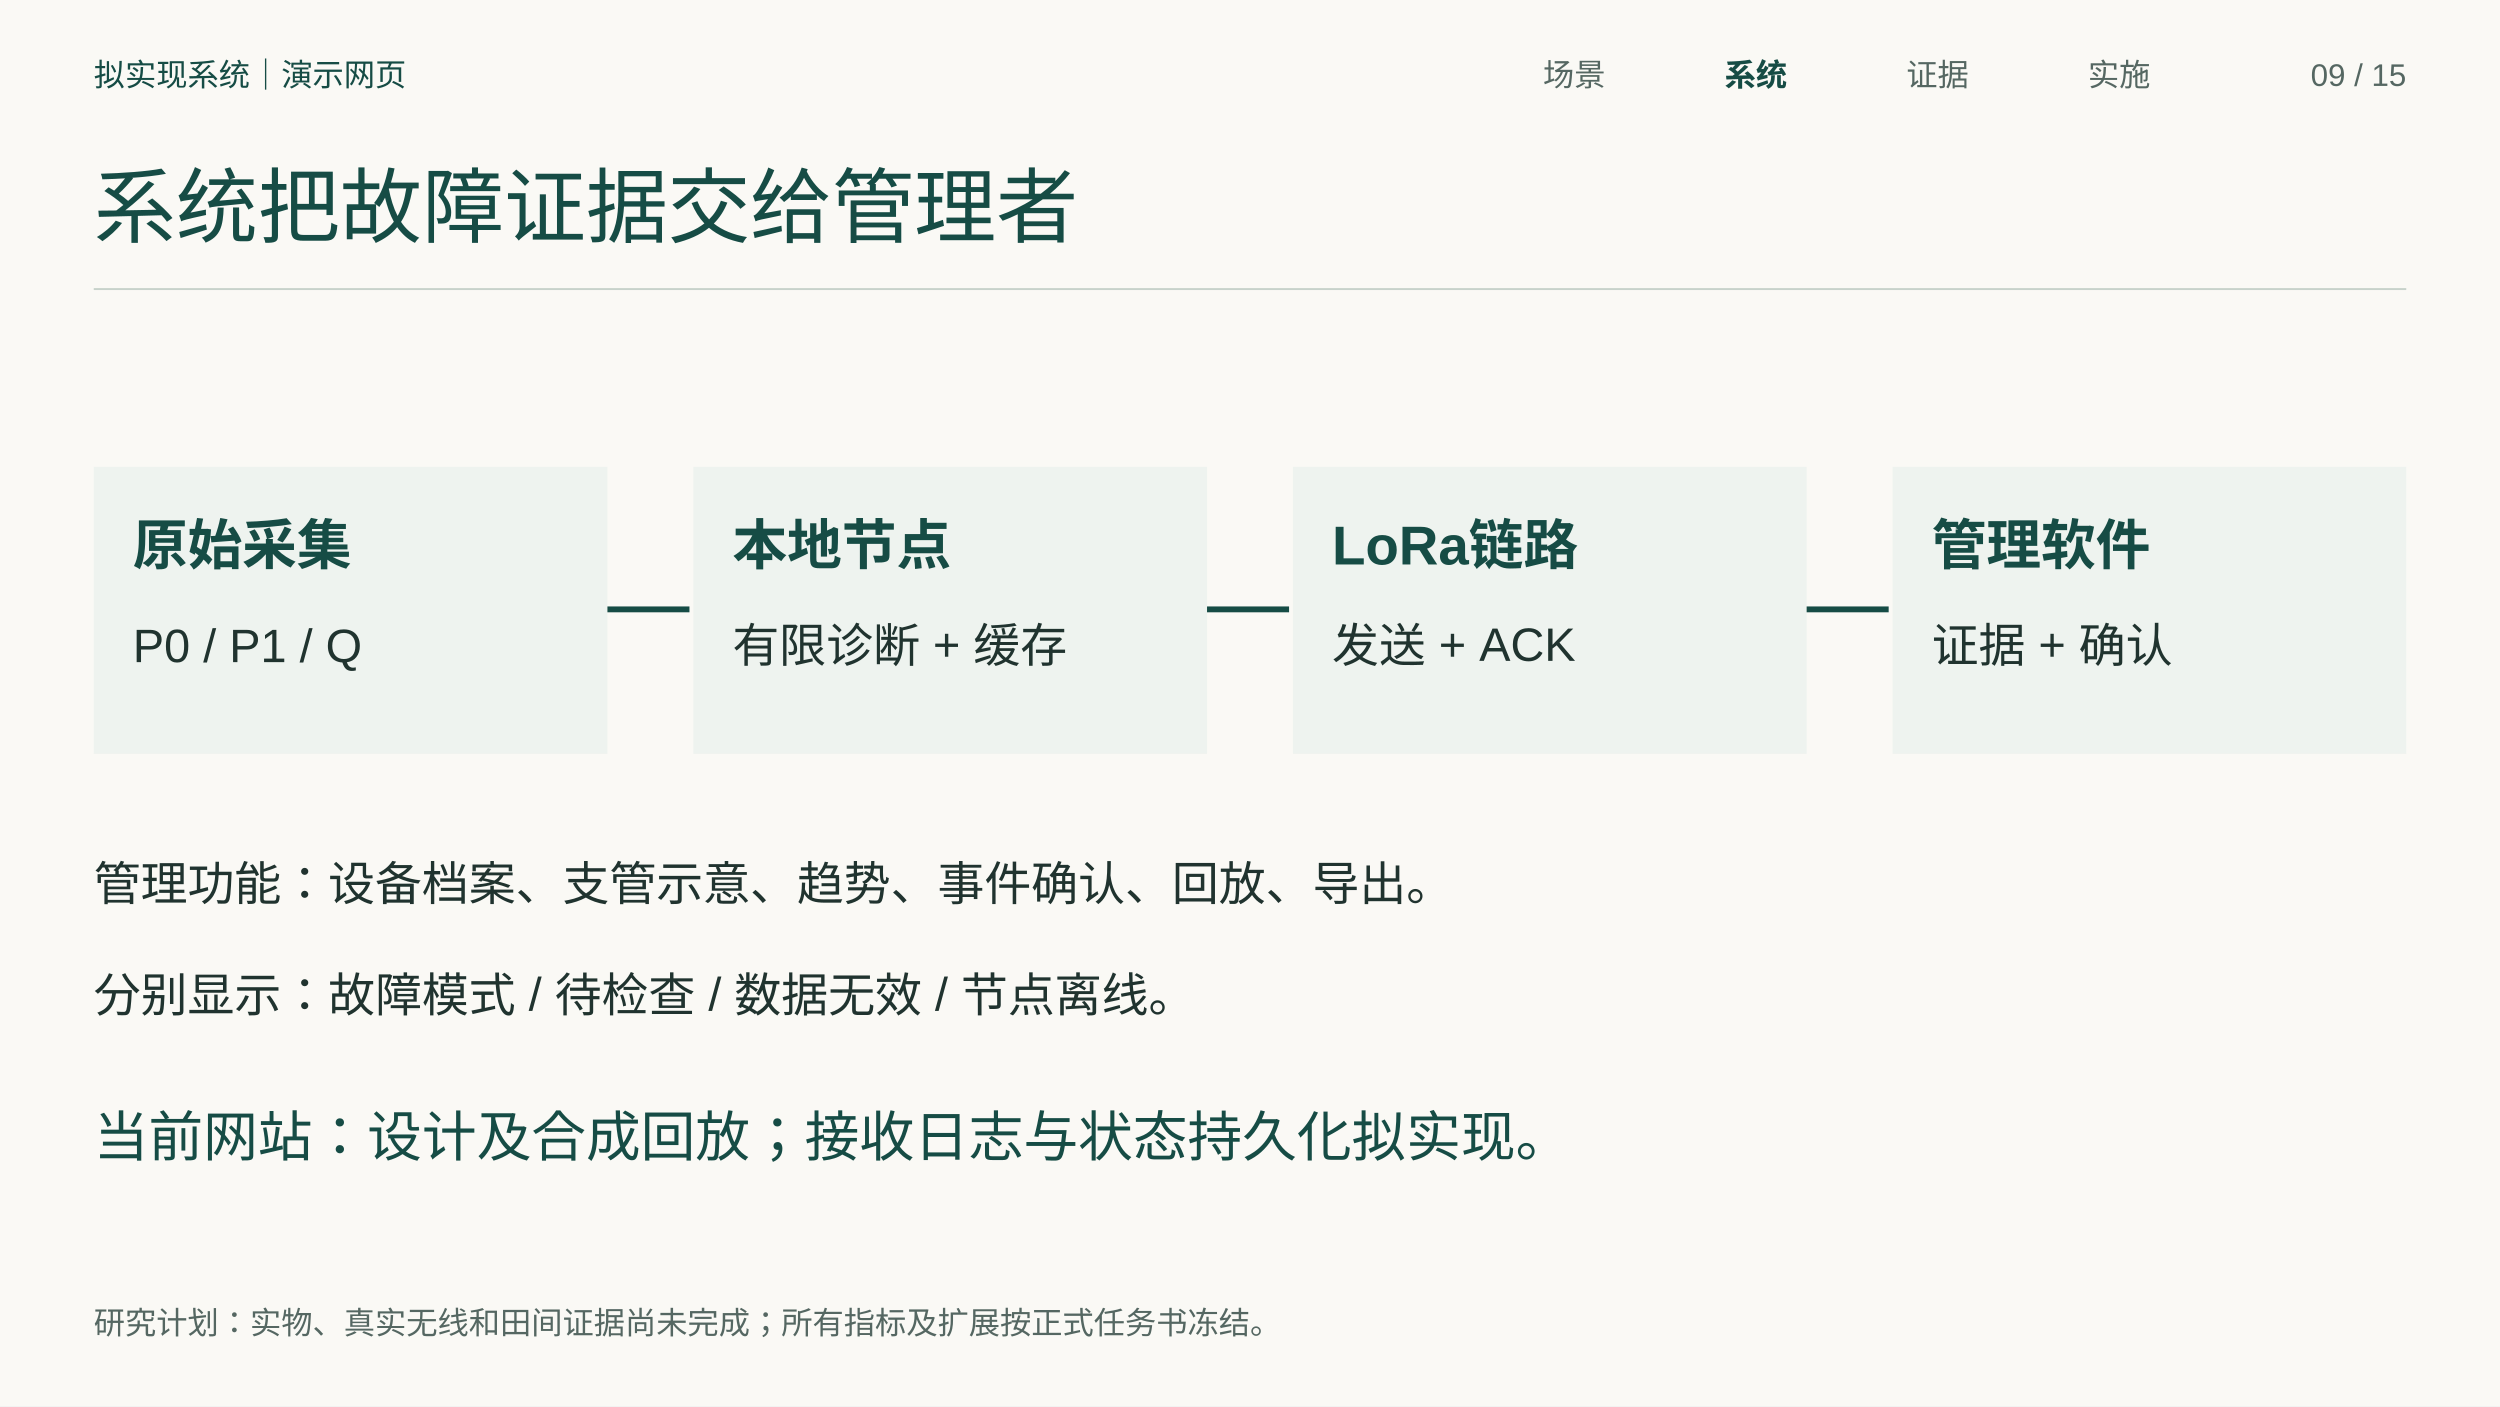
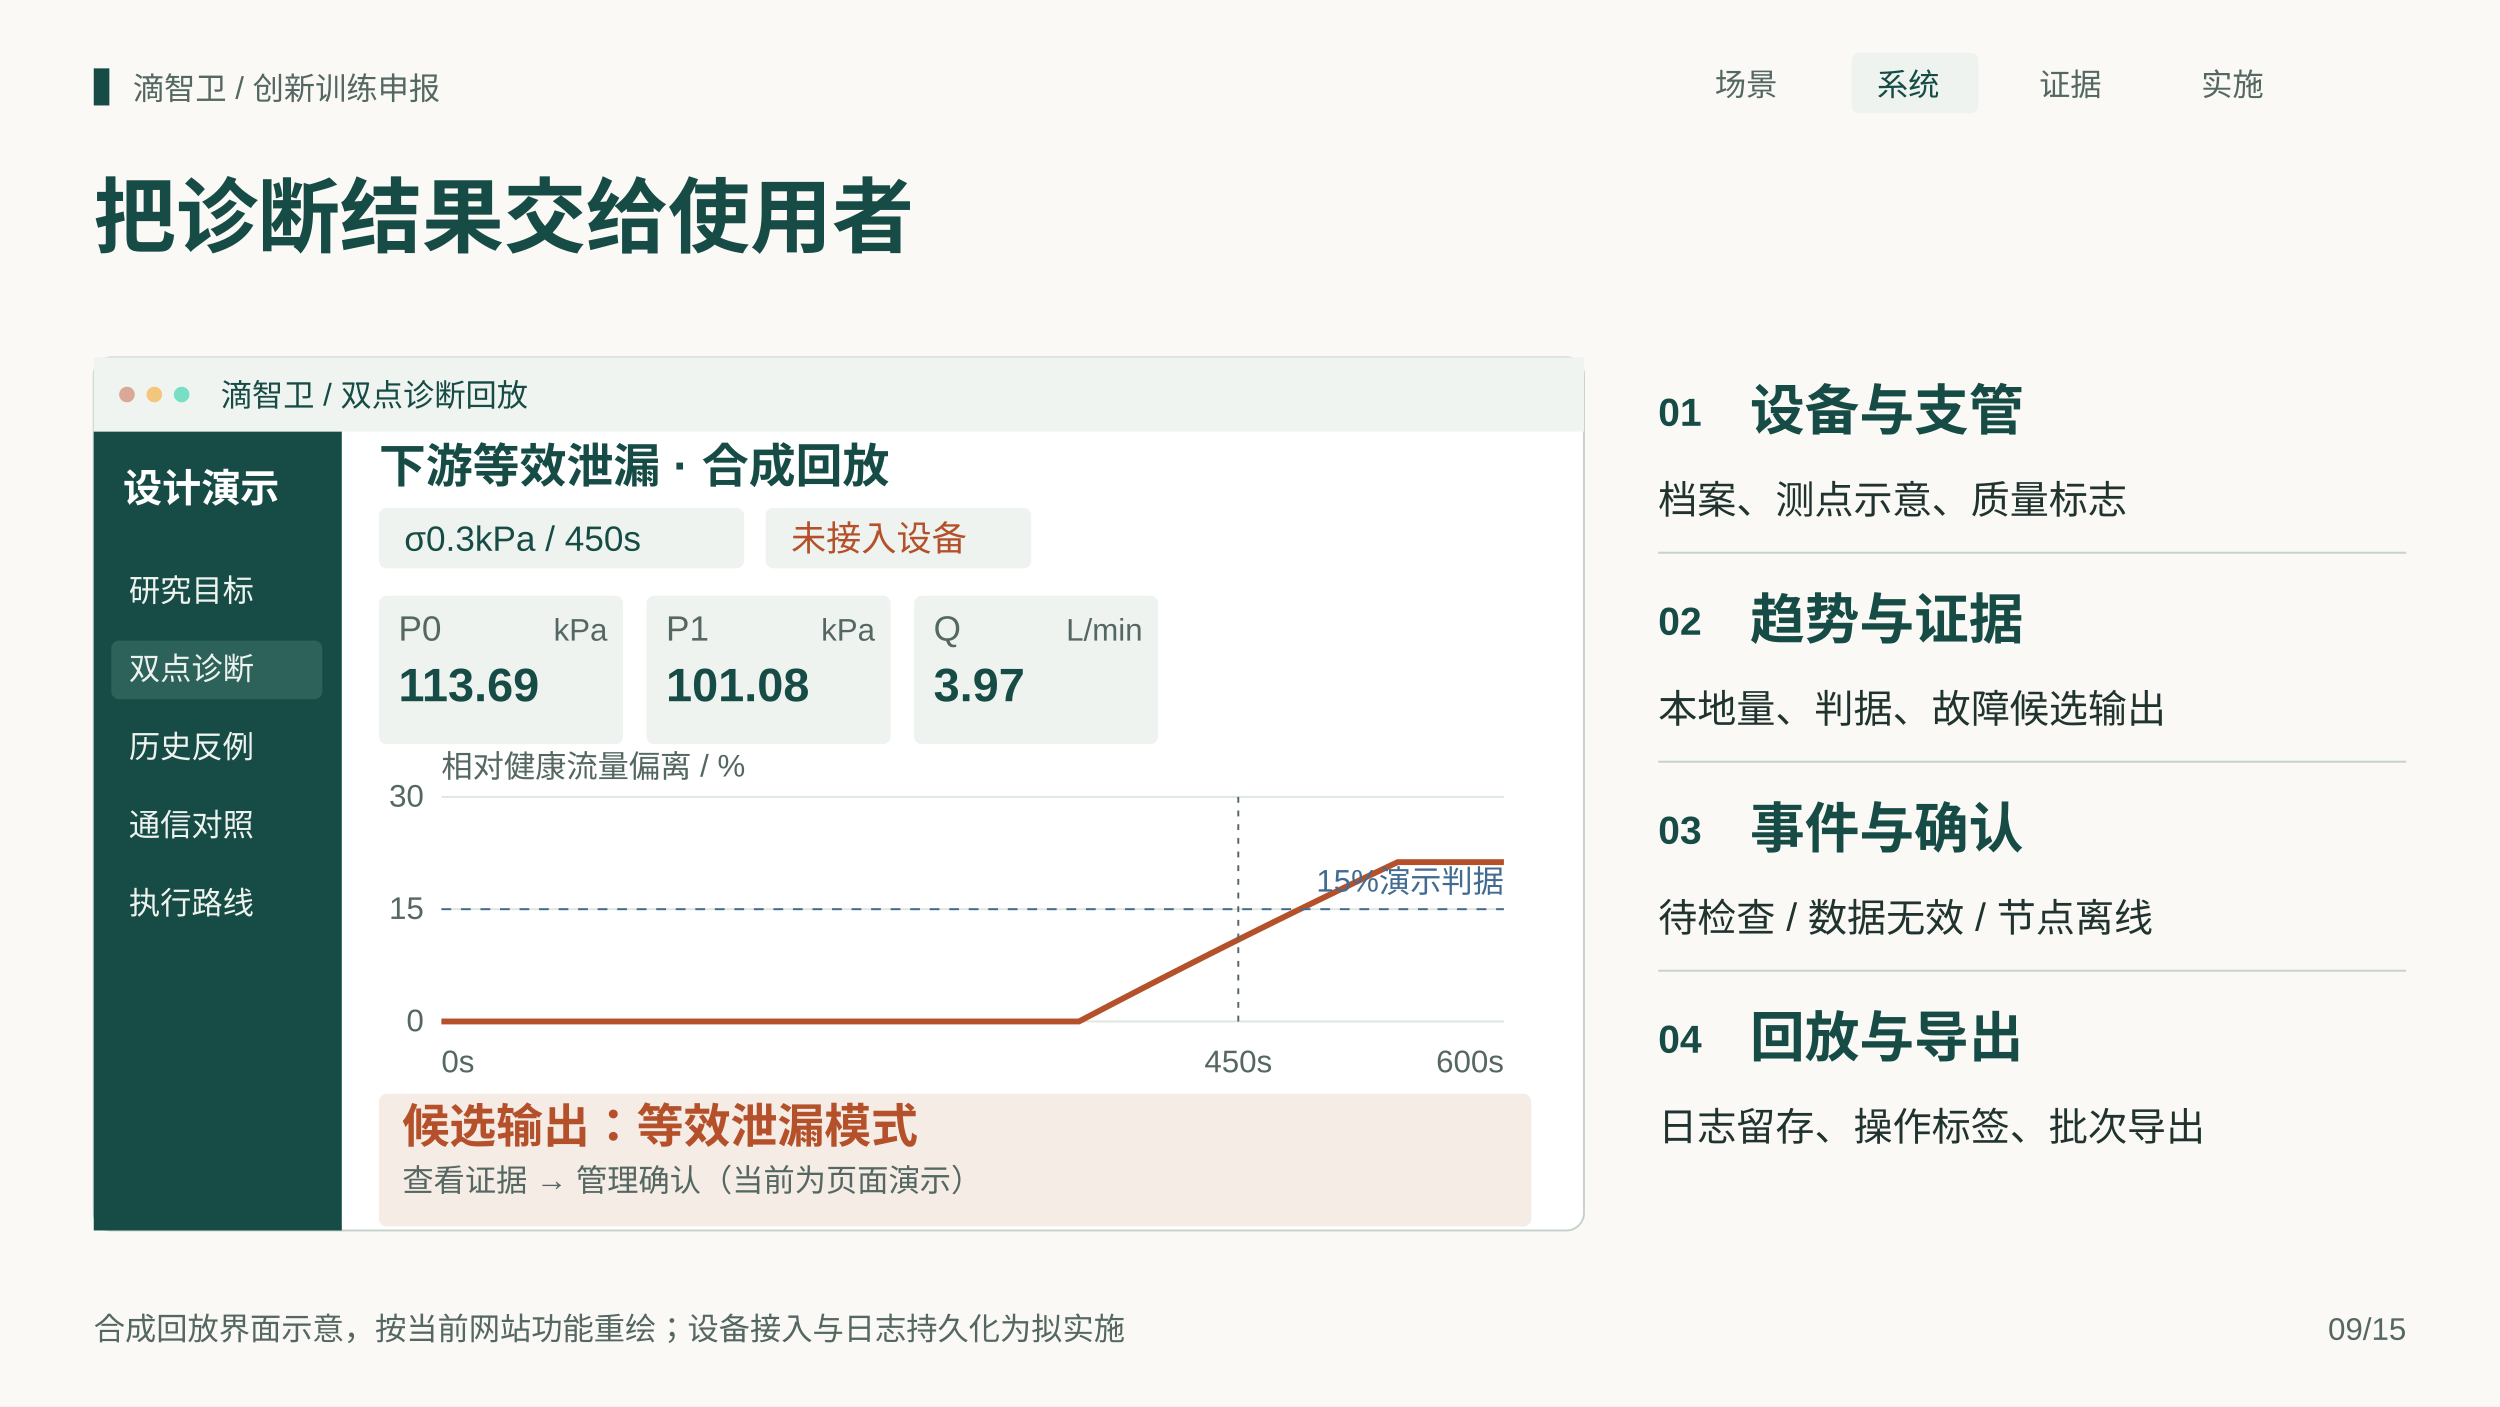
<svg xmlns="http://www.w3.org/2000/svg" viewBox="0 0 1280 720" data-pptx-page-role="content" font-family="Microsoft YaHei, Arial">
+   <defs>
+     <linearGradient id="deep-field" x1="0" y1="0" x2="1" y2="1">
+       <stop offset="0%" stop-color="#164C45" />
+       <stop offset="100%" stop-color="#092E2B" />
+     </linearGradient>
+   </defs>
  <rect id="page-background" data-pptx-role="background" x="0" y="0" width="1280" height="720" rx="0" fill="#FAF9F5" stroke="none" />
-   <text id="page-kicker" data-pptx-role="header" x="48" y="44" font-size="16" fill="#164C45">拟实现系统｜演示网页</text>
-   <text id="page-route-0" data-pptx-role="header" x="790" y="44" font-size="16" fill="#556762">场景</text>
-   <text id="page-route-1" data-pptx-role="header" x="883" y="44" font-size="16" fill="#164C45" font-weight="bold">系统</text>
-   <text id="page-route-2" data-pptx-role="header" x="976" y="44" font-size="16" fill="#556762">证据</text>
-   <text id="page-route-3" data-pptx-role="header" x="1069" y="44" font-size="16" fill="#556762">实施</text>
-   <g id="page-title" data-pptx-bounds="48 65 1184 95">
-     <text x="48" y="121" font-family="SimHei, Arial" font-size="42" fill="#164C45" text-anchor="start">系统把故障证据交给管理者</text>
+   <rect id="header-mark" data-pptx-role="decoration" x="48" y="35" width="8" height="19" rx="0" fill="#164C45" stroke="none" />
+   <text id="page-kicker" data-pptx-role="header" x="68" y="51" font-size="16" fill="#556762">滴智卫 / 创新训练申报</text>
+   <text id="page-route-0" data-pptx-role="header" x="878" y="49" font-size="16" fill="#556762">场景</text>
+   <rect id="route-highlight" data-pptx-role="decoration" x="948" y="27" width="65" height="31" rx="4" fill="#EEF3EF" stroke="none" />
+   <text id="page-route-1" data-pptx-role="header" x="961" y="49" font-size="16" fill="#164C45">系统</text>
+   <text id="page-route-2" data-pptx-role="header" x="1044" y="49" font-size="16" fill="#556762">证据</text>
+   <text id="page-route-3" data-pptx-role="header" x="1127" y="49" font-size="16" fill="#556762">实施</text>
+   <g id="page-title" data-pptx-bounds="48 82 1184 78">
+     <text x="48" y="126" font-size="42" fill="#164C45" text-anchor="start" font-weight="bold">把诊断结果交给使用者</text>
  </g>
-   <line id="header-rule" data-pptx-role="decoration" x1="48" y1="148" x2="1232" y2="148" stroke="#C7D2CB" stroke-width="1" />
-   <text id="source-footer" data-pptx-role="footer" x="48" y="683" font-size="16" fill="#556762">研究计划：实物、真实无线和田间证据尚未完成；所有指标及扩展按正式任务书冻结。</text>
-   <text id="page-number" data-pptx-role="page-number" x="1232" y="44" font-size="16" text-anchor="end" fill="#556762">09 / 15</text>
-   <g id="system-chain" data-pptx-bounds="48 175 1184 467">
-     <rect x="48" y="239" width="263" height="147" rx="0" fill="#EEF3EF" stroke="none" />
-     <text x="68" y="289" font-size="28" fill="#164C45" text-anchor="start" font-weight="bold">原始采集</text>
-     <text x="68" y="339" font-size="24" fill="#20332F" text-anchor="start">P0 / P1 / Q</text>
-     <line x1="311" y1="312" x2="353" y2="312" stroke="#164C45" stroke-width="3" />
-     <rect x="355" y="239" width="263" height="147" rx="0" fill="#EEF3EF" stroke="none" />
-     <text x="375" y="289" font-size="28" fill="#164C45" text-anchor="start" font-weight="bold">本地节点</text>
-     <text x="375" y="339" font-size="24" fill="#20332F" text-anchor="start">有限诊断 + 缓存</text>
-     <line x1="618" y1="312" x2="660" y2="312" stroke="#164C45" stroke-width="3" />
-     <rect x="662" y="239" width="263" height="147" rx="0" fill="#EEF3EF" stroke="none" />
-     <text x="682" y="289" font-size="28" fill="#164C45" text-anchor="start" font-weight="bold">LoRa链路</text>
-     <text x="682" y="339" font-size="24" fill="#20332F" text-anchor="start">发送 + ACK</text>
-     <line x1="925" y1="312" x2="967" y2="312" stroke="#164C45" stroke-width="3" />
-     <rect x="969" y="239" width="263" height="147" rx="0" fill="#EEF3EF" stroke="none" />
-     <text x="989" y="289" font-size="28" fill="#164C45" text-anchor="start" font-weight="bold">管理软件</text>
-     <text x="989" y="339" font-size="24" fill="#20332F" text-anchor="start">证据 + 确认</text>
-     <text x="48" y="461" font-size="24" fill="#20332F">管理功能：设备档案、支管示意、趋势、事件确认、回放、导出。</text>
-     <text x="48" y="518" font-size="24" fill="#20332F">分别显示：故障模式 / 待检查 / 数据无效 / 节点离线。</text>
-     <text x="48" y="592" font-size="28" fill="#164C45">当前网站：设计及合成回放；接收日志与状态持久化拟实现。</text>
+   <text id="source-footer" data-pptx-role="footer" x="48" y="686" font-size="16" fill="#556762">合成回放界面示意，按当前网站功能重绘；设备接入与日志持久化为拟实施</text>
+   <text id="page-number" data-pptx-role="page-number" x="1232" y="686" text-anchor="end" font-size="16" fill="#556762">09/15</text>
+   <g id="management-replay-ui" data-pptx-bounds="48 180 763 453">
+     <rect x="48" y="183" width="763" height="447" rx="9" fill="#FFFFFF" stroke="#C7D2CB" />
+     <rect x="48" y="183" width="763" height="38" rx="0" fill="#F0F4F1" stroke="none" />
+     <circle cx="65" cy="202" r="4" fill="#DBA897" stroke="none" stroke-width="2" />
+     <circle cx="79" cy="202" r="4" fill="#F3C77B" stroke="none" stroke-width="2" />
+     <circle cx="93" cy="202" r="4" fill="#78DFC5" stroke="none" stroke-width="2" />
+     <text x="113" y="208" font-size="16" fill="#164C45" text-anchor="start">滴智卫 / 双点诊断回放</text>
+     <rect x="48" y="221" width="127" height="409" rx="0" fill="#164C45" stroke="none" />
+     <text x="63" y="257" font-size="20" fill="#FFFFFF" text-anchor="start" font-weight="bold">设计演示</text>
+     <text x="66" y="308" font-size="16" fill="#EEF3EF" text-anchor="start">研究目标</text>
+     <rect x="57" y="328" width="108" height="30" rx="4" fill="#2C6259" stroke="none" />
+     <text x="66" y="348" font-size="16" fill="#EEF3EF" text-anchor="start">双点诊断</text>
+     <text x="66" y="388" font-size="16" fill="#EEF3EF" text-anchor="start">历史反例</text>
+     <text x="66" y="428" font-size="16" fill="#EEF3EF" text-anchor="start">通信对照</text>
+     <text x="66" y="468" font-size="16" fill="#EEF3EF" text-anchor="start">执行路线</text>
+     <text x="194" y="247" font-size="24" fill="#164C45" text-anchor="start" font-weight="bold">下游等效泄漏 · 合成回放</text>
+     <rect x="194" y="260" width="187" height="31" rx="4" fill="#EEF3EF" stroke="none" />
+     <text x="207" y="282" font-size="18" fill="#164C45" text-anchor="start">σ0.3kPa / 450s</text>
+     <rect x="392" y="260" width="136" height="31" rx="4" fill="#EEF3EF" stroke="none" />
+     <text x="405" y="282" font-size="18" fill="#B4512B" text-anchor="start">未接入设备</text>
+     <rect x="194" y="305" width="125" height="76" rx="4" fill="#EEF3EF" stroke="none" />
+     <text x="204" y="328" font-size="18" fill="#556762" text-anchor="start">P0</text>
+     <text x="204" y="359" font-size="24" fill="#164C45" text-anchor="start" font-weight="bold">113.69</text>
+     <text x="311" y="328" font-size="16" fill="#556762" text-anchor="end">kPa</text>
+     <rect x="331" y="305" width="125" height="76" rx="4" fill="#EEF3EF" stroke="none" />
+     <text x="341" y="328" font-size="18" fill="#556762" text-anchor="start">P1</text>
+     <text x="341" y="359" font-size="24" fill="#164C45" text-anchor="start" font-weight="bold">101.08</text>
+     <text x="448" y="328" font-size="16" fill="#556762" text-anchor="end">kPa</text>
+     <rect x="468" y="305" width="125" height="76" rx="4" fill="#EEF3EF" stroke="none" />
+     <text x="478" y="328" font-size="18" fill="#556762" text-anchor="start">Q</text>
+     <text x="478" y="359" font-size="24" fill="#164C45" text-anchor="start" font-weight="bold">3.97</text>
+     <text x="585" y="328" font-size="16" fill="#556762" text-anchor="end">L/min</text>
+     <line x1="226" y1="523.0" x2="770" y2="523.0" stroke="#DEE7E0" stroke-width="1" />
+     <text x="217" y="528.0" font-size="16" fill="#556762" text-anchor="end">0</text>
+     <line x1="226" y1="465.5" x2="770" y2="465.5" stroke="#DEE7E0" stroke-width="1" />
+     <text x="217" y="470.5" font-size="16" fill="#556762" text-anchor="end">15</text>
+     <line x1="226" y1="408.0" x2="770" y2="408.0" stroke="#DEE7E0" stroke-width="1" />
+     <text x="217" y="413.0" font-size="16" fill="#556762" text-anchor="end">30</text>
+     <polyline points="226.00,523.00 230.53,523.00 235.07,523.00 239.60,523.00 244.13,523.00 248.67,523.00 253.20,523.00 257.73,523.00 262.27,523.00 266.80,523.00 271.33,523.00 275.87,523.00 280.40,523.00 284.93,523.00 289.47,523.00 294.00,523.00 298.53,523.00 303.07,523.00 307.60,523.00 312.13,523.00 316.67,523.00 321.20,523.00 325.73,523.00 330.27,523.00 334.80,523.00 339.33,523.00 343.87,523.00 348.40,523.00 352.93,523.00 357.47,523.00 362.00,523.00 366.53,523.00 371.07,523.00 375.60,523.00 380.13,523.00 384.67,523.00 389.20,523.00 393.73,523.00 398.27,523.00 402.80,523.00 407.33,523.00 411.87,523.00 416.40,523.00 420.93,523.00 425.47,523.00 430.00,523.00 434.53,523.00 439.07,523.00 443.60,523.00 448.13,523.00 452.67,523.00 457.20,523.00 461.73,523.00 466.27,523.00 470.80,523.00 475.33,523.00 479.87,523.00 484.40,523.00 488.93,523.00 493.47,523.00 498.00,523.00 502.53,523.00 507.07,523.00 511.60,523.00 516.13,523.00 520.67,523.00 525.20,523.00 529.73,523.00 534.27,523.00 538.80,523.00 543.33,523.00 547.87,523.00 552.40,523.00 556.93,520.62 561.47,518.24 566.00,515.87 570.53,513.50 575.07,511.15 579.60,508.80 584.13,506.45 588.67,504.11 593.20,501.78 597.73,499.46 602.27,497.14 606.80,494.83 611.33,492.53 615.87,490.23 620.40,487.94 624.93,485.65 629.47,483.38 634.00,481.11 638.53,478.84 643.07,476.59 647.60,474.34 652.13,472.09 656.67,469.86 661.20,467.63 665.73,465.41 670.27,463.19 674.80,460.98 679.33,458.78 683.87,456.58 688.40,454.40 692.93,452.21 697.47,450.04 702.00,447.87 706.53,445.71 711.07,443.56 715.60,441.41 720.13,441.41 724.67,441.41 729.20,441.41 733.73,441.41 738.27,441.41 742.80,441.41 747.33,441.41 751.87,441.41 756.40,441.41 760.93,441.41 765.47,441.41 770.00,441.41" fill="none" stroke="#B4512B" stroke-width="3" />
+     <line x1="226" y1="465.5" x2="770" y2="465.5" stroke="#426B91" stroke-width="1" stroke-dasharray="5,5" />
+     <text x="226" y="398" font-size="16" fill="#556762" text-anchor="start">相对健康流量偏离 / %</text>
+     <text x="770" y="456.5" font-size="16" fill="#426B91" text-anchor="end">15%演示判据</text>
+     <line x1="634.0" y1="408" x2="634.0" y2="523" stroke="#556762" stroke-width="1" stroke-dasharray="3,4" />
+     <text x="634.0" y="549" font-size="16" fill="#556762" text-anchor="middle">450s</text>
+     <text x="226" y="549" font-size="16" fill="#556762" text-anchor="start">0s</text>
+     <text x="770" y="549" font-size="16" fill="#556762" text-anchor="end">600s</text>
+     <rect x="194" y="560" width="590" height="68" rx="4" fill="#F6ECE6" stroke="none" />
+     <text x="206" y="585" font-size="24" fill="#B4512B" text-anchor="start" font-weight="bold">候选输出：等效泄漏模式</text>
+     <text x="206" y="610" font-size="16" fill="#556762" text-anchor="start">查看证据 → 管理确认（当前为页面演示）</text>
+   </g>
+   <g id="management-functions" data-pptx-bounds="842 182 390 466">
+     <text x="849" y="218" font-size="20" fill="#164C45" text-anchor="start" font-weight="bold">01</text>
+     <text x="896" y="220" font-size="28" fill="#164C45" text-anchor="start" font-weight="bold">设备与支管</text>
+     <text x="849" y="263" font-size="20" fill="#20332F">档案、测点示意、质量标志</text>
+     <line x1="849" y1="283" x2="1232" y2="283" stroke="#C7D2CB" stroke-width="1" />
+     <text x="849" y="325" font-size="20" fill="#164C45" text-anchor="start" font-weight="bold">02</text>
+     <text x="896" y="327" font-size="28" fill="#164C45" text-anchor="start" font-weight="bold">趋势与证据</text>
+     <text x="849" y="370" font-size="20" fill="#20332F">本地量、判据、故障候选输出</text>
+     <line x1="849" y1="390" x2="1232" y2="390" stroke="#C7D2CB" stroke-width="1" />
+     <text x="849" y="432" font-size="20" fill="#164C45" text-anchor="start" font-weight="bold">03</text>
+     <text x="896" y="434" font-size="28" fill="#164C45" text-anchor="start" font-weight="bold">事件与确认</text>
+     <text x="849" y="477" font-size="20" fill="#20332F">待检查 / 数据无效 / 节点离线</text>
+     <line x1="849" y1="497" x2="1232" y2="497" stroke="#C7D2CB" stroke-width="1" />
+     <text x="849" y="539" font-size="20" fill="#164C45" text-anchor="start" font-weight="bold">04</text>
+     <text x="896" y="541" font-size="28" fill="#164C45" text-anchor="start" font-weight="bold">回放与导出</text>
+     <text x="849" y="584" font-size="20" fill="#20332F">日志留存、操作标签、批次导出</text>
  </g>
</svg>
